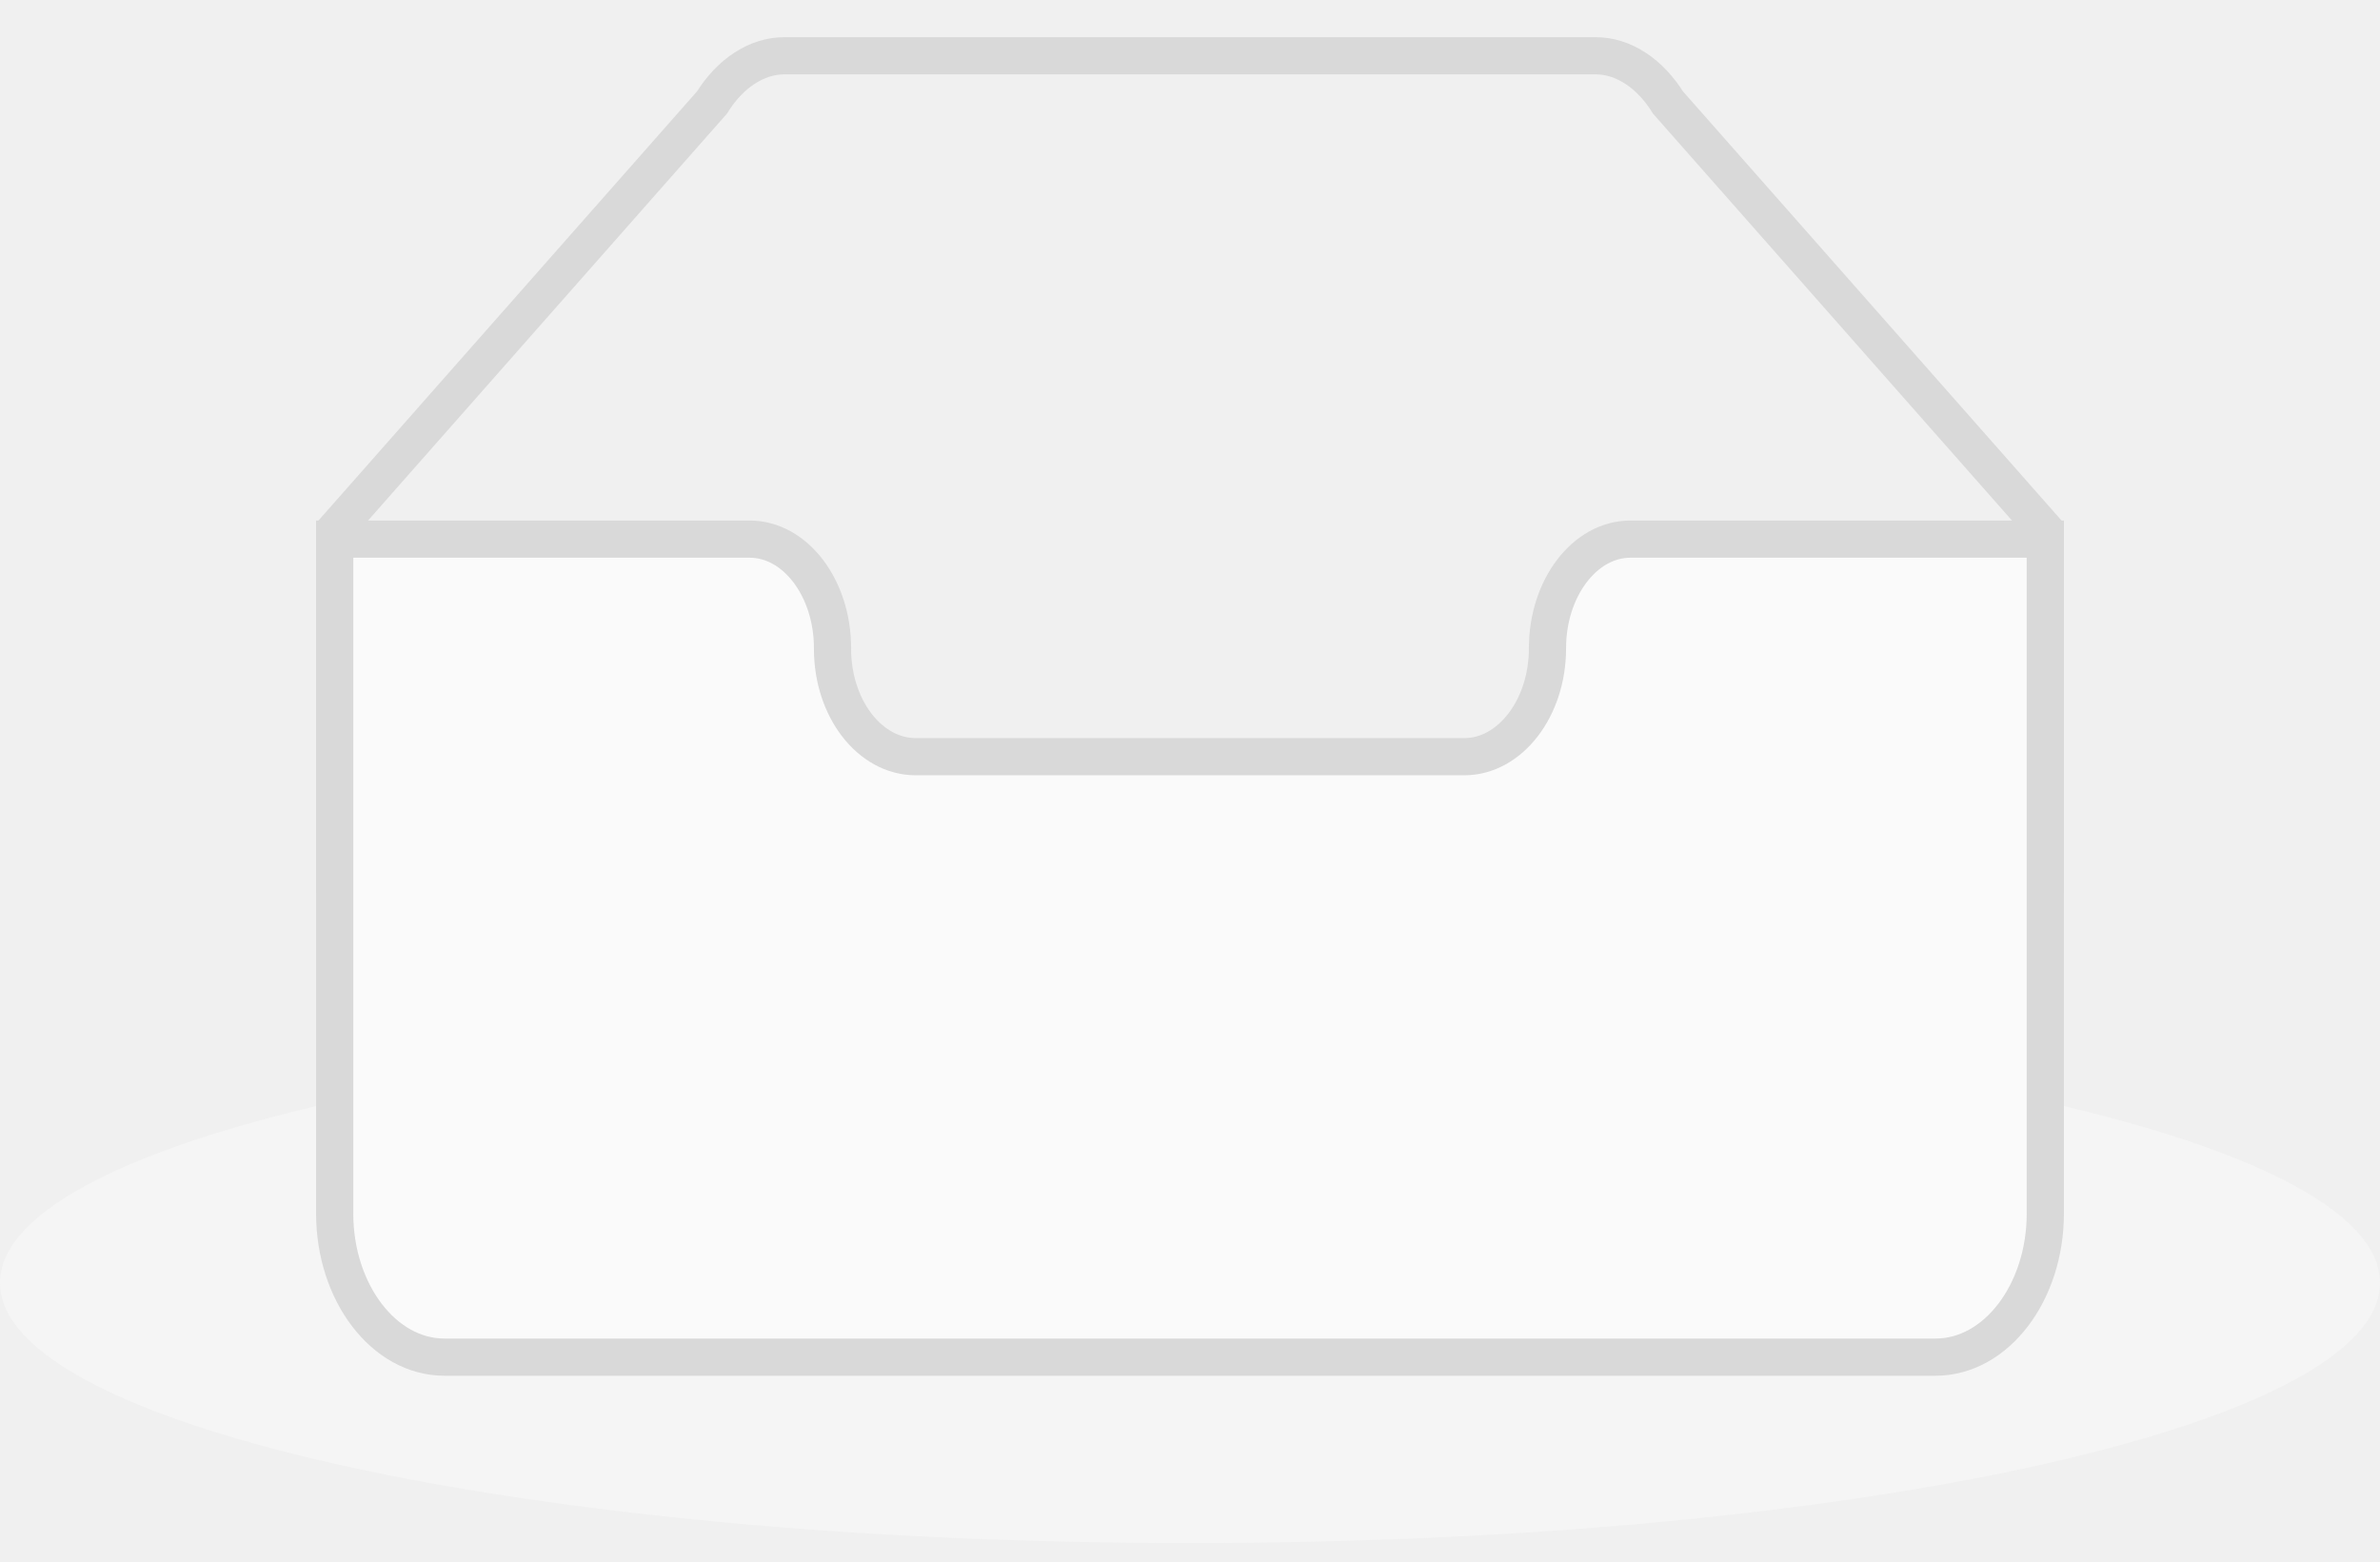
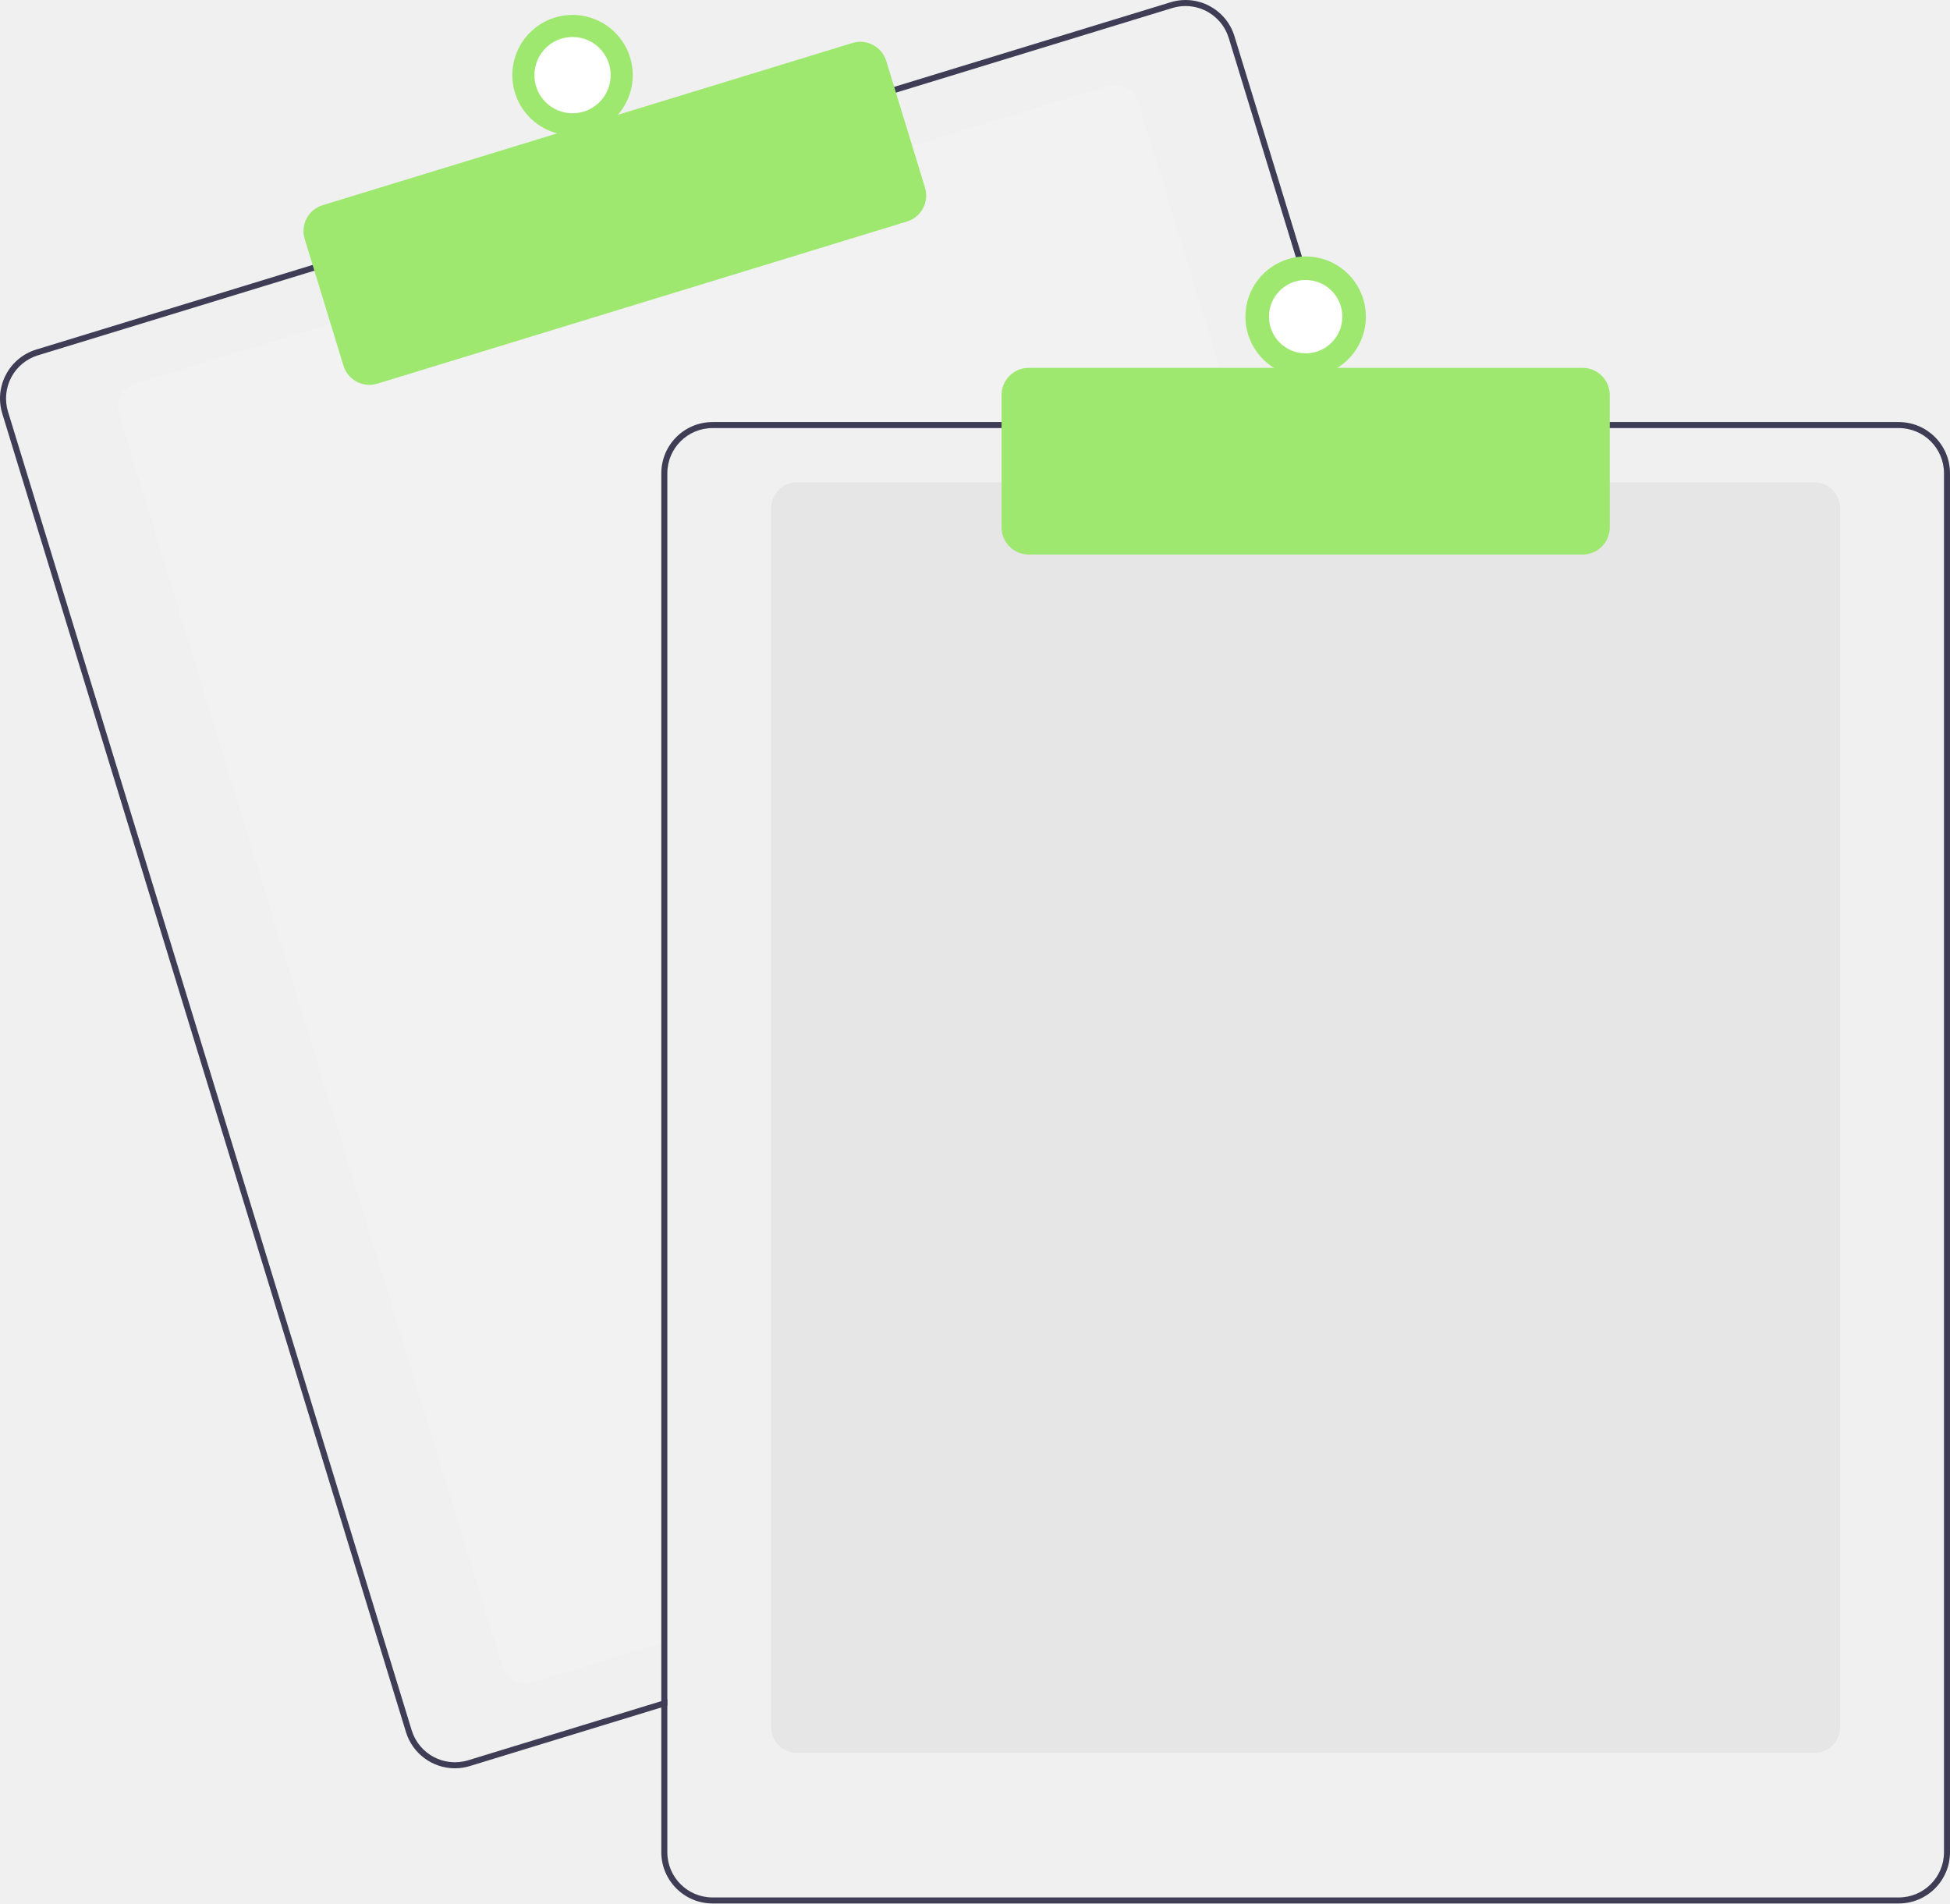
- <svg xmlns="http://www.w3.org/2000/svg" width="64" height="42" viewBox="0 0 64 42" fill="none">
-   <g clip-path="url(#clip0_620_221)">
-     <path d="M32 41.5C49.673 41.5 64 38.366 64 34.5C64 30.634 49.673 27.5 32 27.5C14.327 27.5 0 30.634 0 34.5C0 38.366 14.327 41.5 32 41.5Z" fill="#F5F5F5" />
-     <path d="M55 14.26L44.854 2.758C44.367 1.974 43.656 1.5 42.907 1.5H21.093C20.344 1.5 19.633 1.974 19.146 2.757L9 14.261V23.5H55V14.26Z" stroke="#D9D9D9" />
-     <path d="M41.613 17.431C41.613 15.826 42.607 14.501 43.84 14.5H55V32.637C55 34.76 53.68 36.5 52.05 36.5H11.95C10.32 36.5 9 34.759 9 32.637V14.5H20.16C21.393 14.5 22.387 15.823 22.387 17.428V17.45C22.387 19.055 23.392 20.351 24.624 20.351H39.376C40.608 20.351 41.613 19.043 41.613 17.438V17.431Z" fill="#FAFAFA" stroke="#D9D9D9" />
-   </g>
-   <defs>
-     <clipPath id="clip0_620_221">
-       <rect width="64" height="41" fill="white" transform="translate(0 0.5)" />
-     </clipPath>
-   </defs>
+ <svg xmlns="http://www.w3.org/2000/svg" id="b21613c9-2bf0-4d37-bef0-3b193d34fc5d" data-name="Layer 1" width="647.636" height="632.174" viewBox="0 0 647.636 632.174">
+   <path d="M687.328,276.087H512.818a15.018,15.018,0,0,0-15,15v387.85l-2,.61-42.81,13.11a8.007,8.007,0,0,1-9.99-5.31L315.678,271.397a8.003,8.003,0,0,1,5.31-9.99l65.97-20.2,191.25-58.54,65.97-20.2a7.989,7.989,0,0,1,9.99,5.3l32.55,106.32Z" transform="translate(-276.1819 -133.9131)" fill="#f2f2f2" />
+   <path d="M725.408,274.087l-39.23-128.14a16.994,16.994,0,0,0-21.23-11.28l-92.75,28.39L380.958,221.607l-92.75,28.4a17.015,17.015,0,0,0-11.28,21.23l134.08,437.93a17.027,17.027,0,0,0,16.26,12.03,16.789,16.789,0,0,0,4.97-.75l63.58-19.46,2-.62v-2.09l-2,.61-64.17,19.65a15.015,15.015,0,0,1-18.73-9.95l-134.07-437.94a14.979,14.979,0,0,1,9.95-18.73l92.75-28.4,191.24-58.54,92.75-28.4a15.156,15.156,0,0,1,4.41-.66,15.015,15.015,0,0,1,14.32,10.61l39.05,127.56.62,2h2.08Z" transform="translate(-276.1819 -133.9131)" fill="#3f3d56" />
+   <path d="M398.863,261.734a9.016,9.016,0,0,1-8.611-6.367l-12.88-42.072a8.999,8.999,0,0,1,5.971-11.24l175.939-53.864a9.009,9.009,0,0,1,11.241,5.971l12.88,42.072a9.01,9.01,0,0,1-5.971,11.241L401.492,261.339A8.976,8.976,0,0,1,398.863,261.734Z" transform="translate(-276.1819 -133.9131)" fill="#9fe870" />
+   <circle cx="190.154" cy="24.955" r="20" fill="#9fe870" />
+   <circle cx="190.154" cy="24.955" r="12.665" fill="#fff" />
+   <path d="M878.818,716.087h-338a8.51,8.51,0,0,1-8.5-8.5v-405a8.51,8.51,0,0,1,8.5-8.5h338a8.51,8.51,0,0,1,8.5,8.5v405A8.51,8.51,0,0,1,878.818,716.087Z" transform="translate(-276.1819 -133.9131)" fill="#e6e6e6" />
+   <path d="M723.318,274.087h-210.5a17.024,17.024,0,0,0-17,17v407.8l2-.61v-407.19a15.018,15.018,0,0,1,15-15H723.938Zm183.5,0h-394a17.024,17.024,0,0,0-17,17v458a17.024,17.024,0,0,0,17,17h394a17.024,17.024,0,0,0,17-17v-458A17.024,17.024,0,0,0,906.818,274.087Zm15,475a15.018,15.018,0,0,1-15,15h-394a15.018,15.018,0,0,1-15-15v-458a15.018,15.018,0,0,1,15-15h394a15.018,15.018,0,0,1,15,15Z" transform="translate(-276.1819 -133.9131)" fill="#3f3d56" />
+   <path d="M801.818,318.087h-184a9.01,9.01,0,0,1-9-9v-44a9.01,9.01,0,0,1,9-9h184a9.01,9.01,0,0,1,9,9v44A9.01,9.01,0,0,1,801.818,318.087Z" transform="translate(-276.1819 -133.9131)" fill="#9fe870" />
+   <circle cx="433.636" cy="105.174" r="20" fill="#9fe870" />
+   <circle cx="433.636" cy="105.174" r="12.182" fill="#fff" />
</svg>
